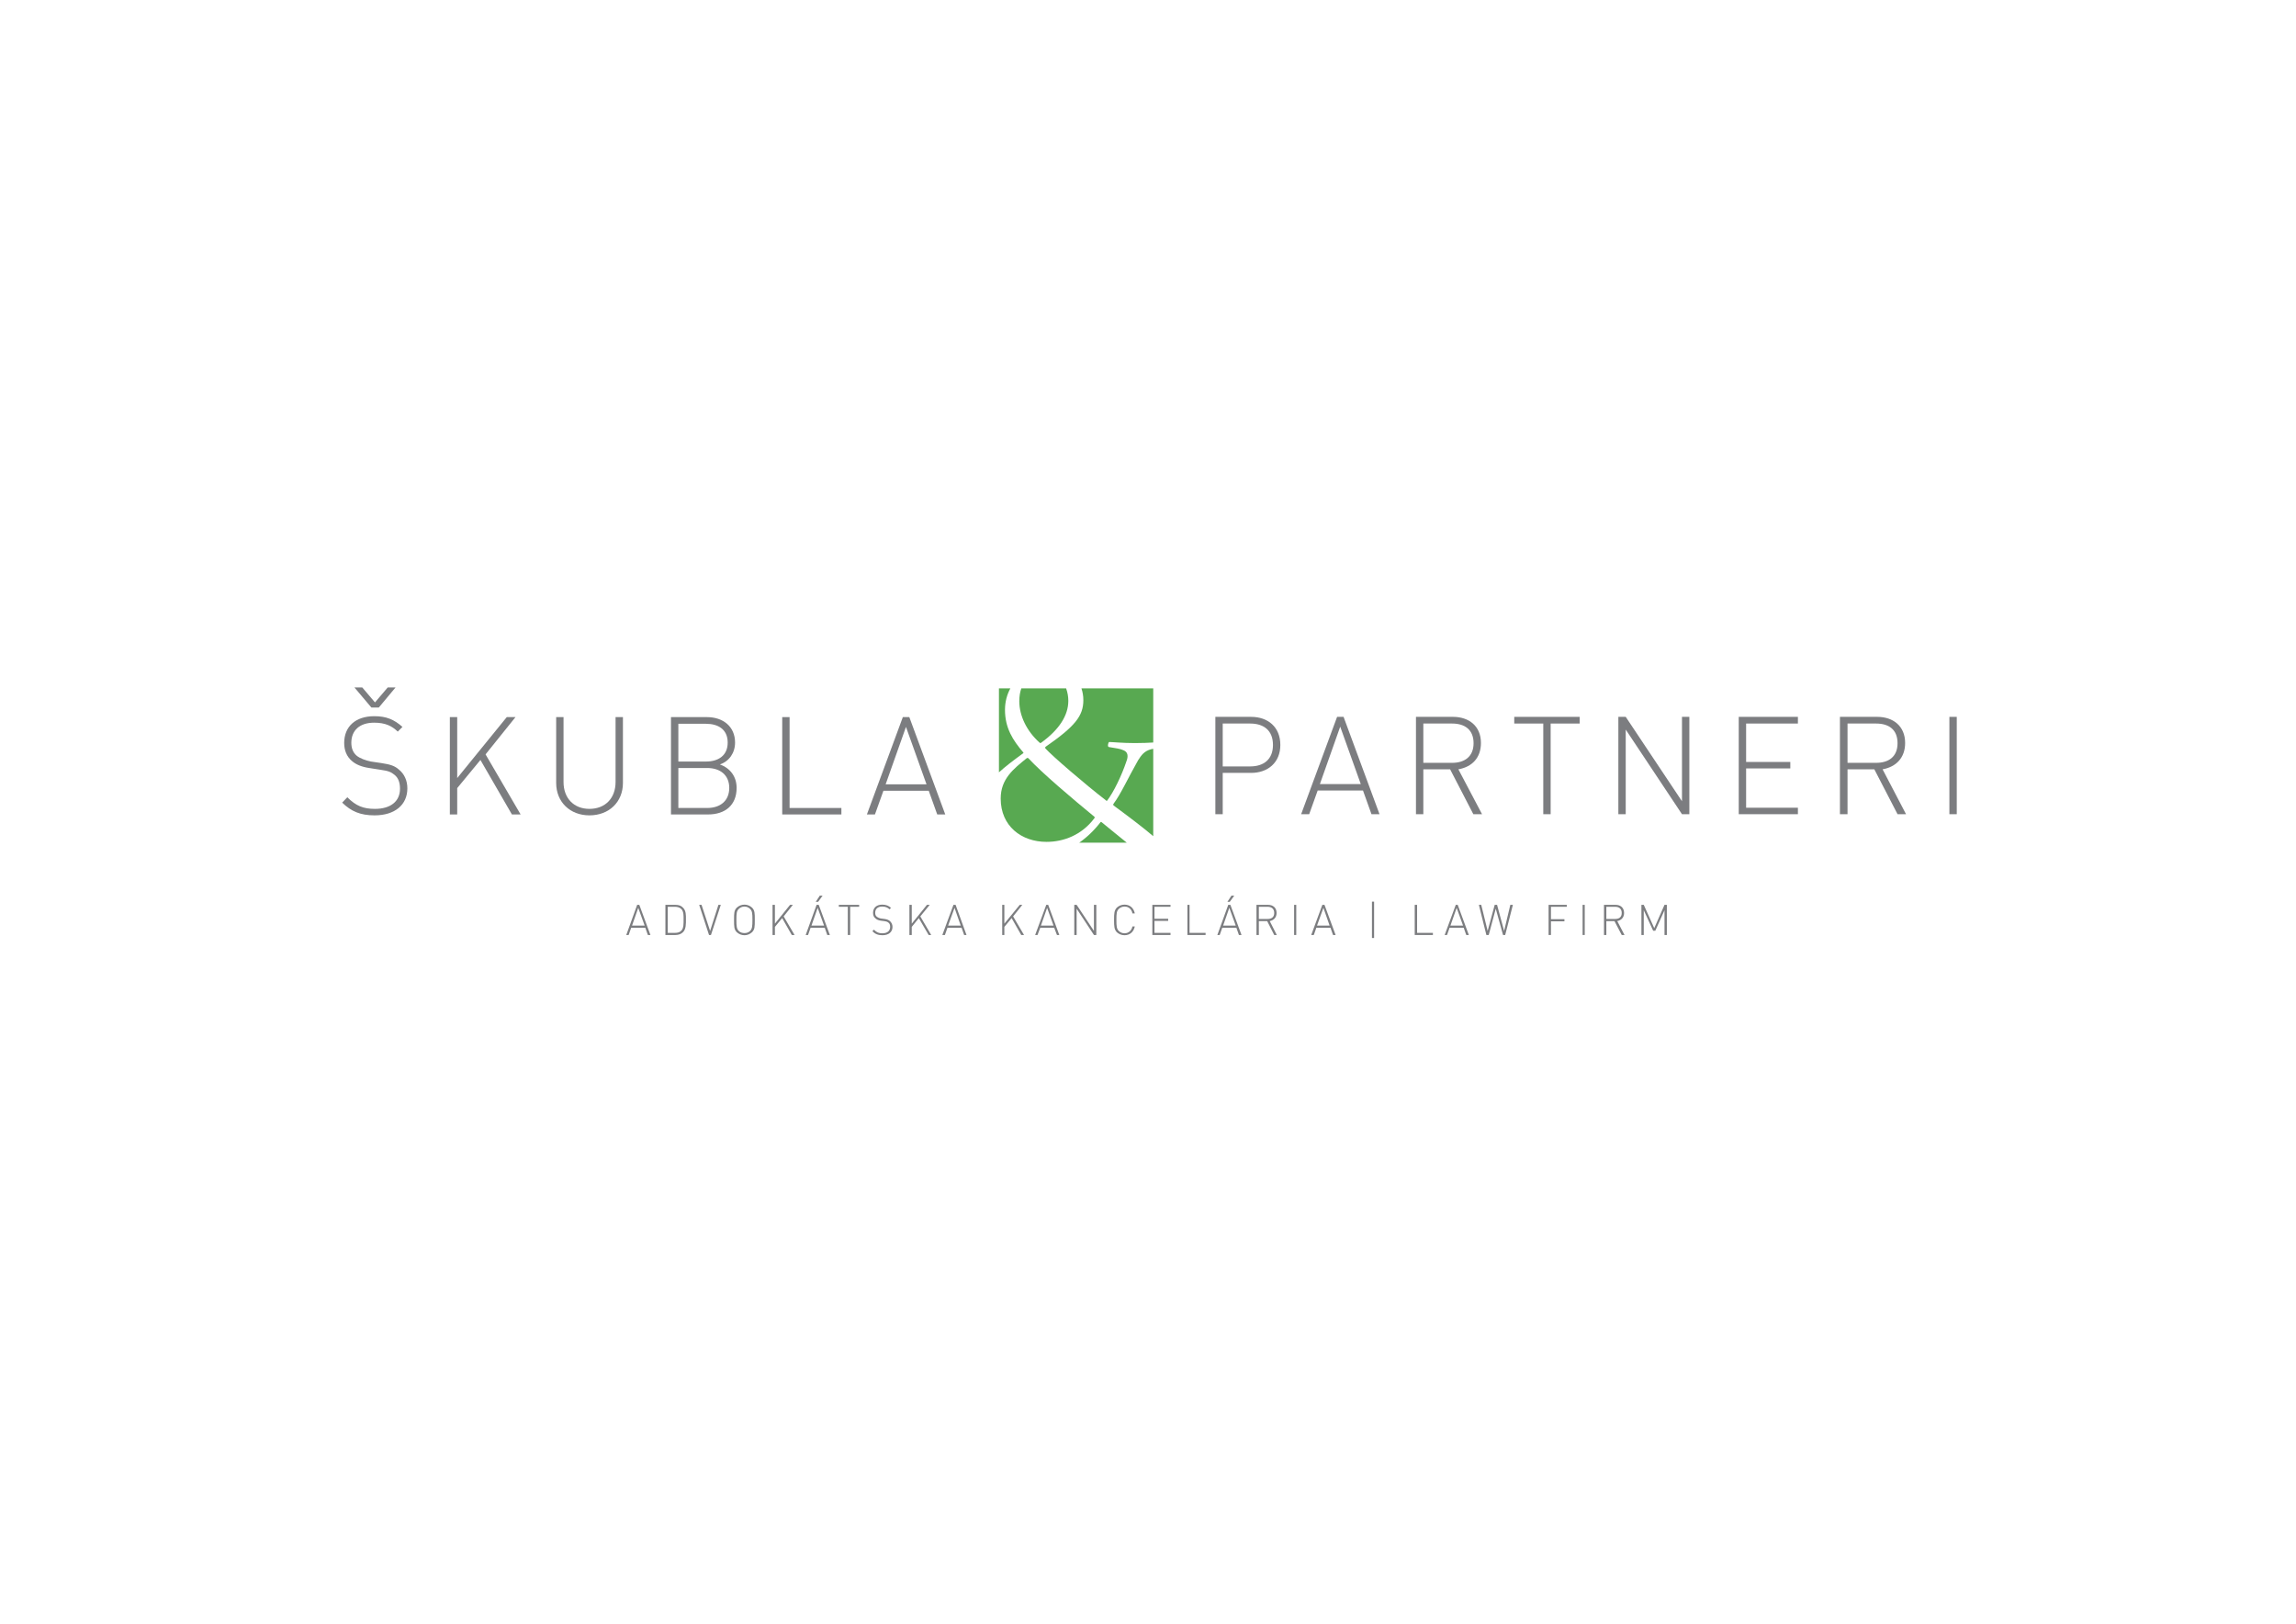
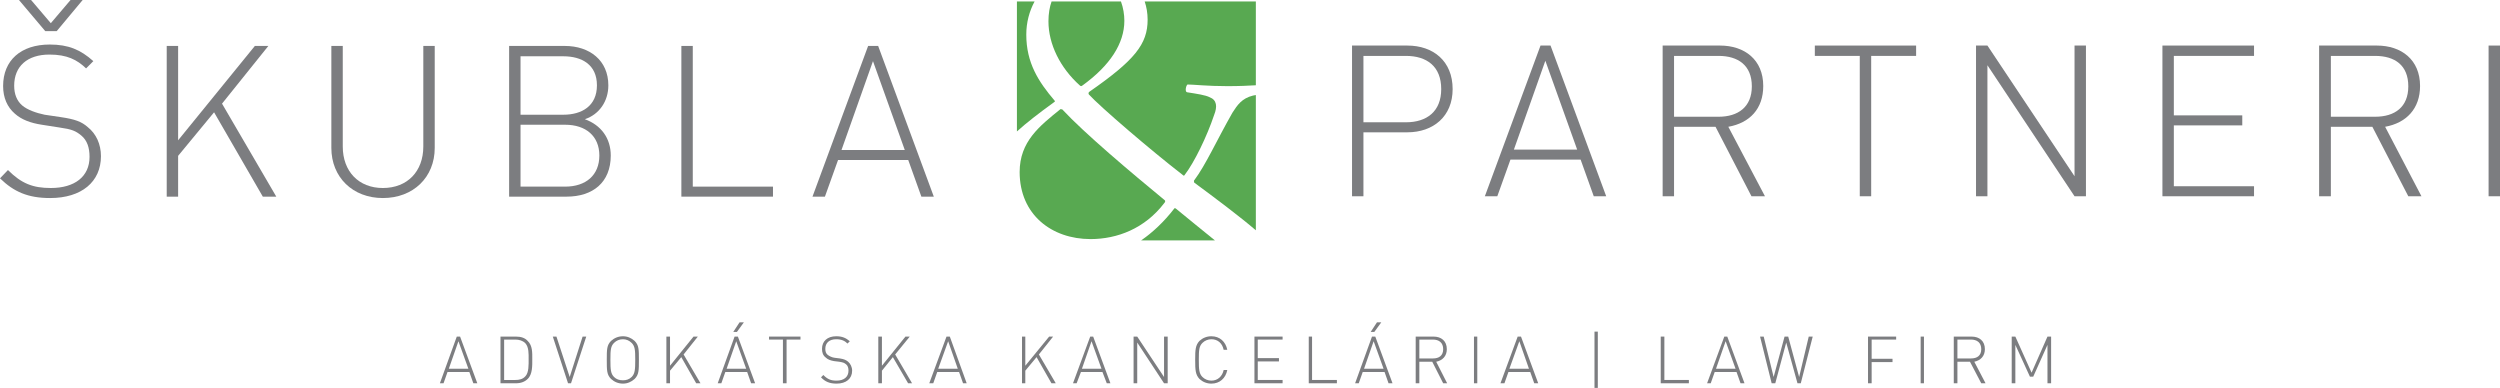
- <svg xmlns="http://www.w3.org/2000/svg" viewBox="0 0 1122.52 793.707" xml:space="preserve" id="svg2" version="1.1">
+ <svg xmlns="http://www.w3.org/2000/svg" viewBox="0 0 789.378 122.483" height="122.483" width="789.378" xml:space="preserve" id="svg2" version="1.1">
  <defs id="defs6">
    <clipPath id="clipPath22" clipPathUnits="userSpaceOnUse">
      <path id="path20" d="M 0,595.28 H 841.89 V 0 H 0 Z" />
    </clipPath>
  </defs>
-   <g transform="matrix(1.333333,0,0,-1.333333,0,793.7067)" id="g10">
+   <g transform="matrix(1.333333,0,0,-1.333333,-167.2885,457.6768)" id="g10">
    <g transform="translate(236.6177,255.1579)" id="g12">
      <path id="path14" style="fill:#7c7d80;fill-opacity:1;fill-rule:nonzero;stroke:none" d="m 0,0 h -5.176 l -0.94,-2.665 h -0.863 l 4,11.056 h 0.782 L 1.882,-2.665 H 0.942 L 0,0 m -4.863,0.782 h 4.626 l -2.351,6.512 z" />
    </g>
    <g id="g16">
      <g clip-path="url(#clipPath22)" id="g18">
        <g transform="translate(250.4175,253.5134)" id="g24">
          <path id="path26" style="fill:#7c7d80;fill-opacity:1;fill-rule:nonzero;stroke:none" d="m 0,0 c -0.628,-0.629 -1.568,-1.021 -2.745,-1.021 h -3.684 v 11.056 h 3.684 C -1.568,10.035 -0.628,9.723 0,9.017 1.177,7.916 1.099,6.192 1.099,4.702 1.099,3.213 1.177,1.092 0,0 m -0.548,8.47 c -0.628,0.621 -1.49,0.858 -2.353,0.858 h -2.664 v -9.565 h 2.664 c 0.863,0 1.725,0.156 2.353,0.861 0.863,0.861 0.783,2.825 0.783,4.078 0,1.179 0.08,2.821 -0.783,3.768" />
        </g>
        <g transform="translate(259.9854,252.4929)" id="g28">
          <path id="path30" style="fill:#7c7d80;fill-opacity:1;fill-rule:nonzero;stroke:none" d="m 0,0 -3.608,11.056 h 0.863 L 0.392,1.485 3.449,11.056 H 4.313 L 0.705,0 Z" />
        </g>
        <g transform="translate(275.7471,253.5134)" id="g32">
          <path id="path34" style="fill:#7c7d80;fill-opacity:1;fill-rule:nonzero;stroke:none" d="m 0,0 c -0.785,-0.709 -1.727,-1.103 -2.747,-1.103 -1.096,0 -2.036,0.394 -2.823,1.103 -1.018,1.018 -1.018,2.035 -1.018,4.548 0,2.43 0,3.449 1.018,4.469 0.787,0.706 1.727,1.096 2.823,1.096 1.02,0 1.962,-0.39 2.747,-1.096 C 1.02,7.997 1.02,6.978 1.02,4.548 1.02,2.035 1.02,1.018 0,0 m -0.707,8.545 c -0.548,0.546 -1.255,0.863 -2.04,0.863 -0.861,0 -1.568,-0.317 -2.116,-0.863 -0.783,-0.783 -0.864,-1.646 -0.864,-3.997 0,-2.354 0.081,-3.295 0.864,-4.083 0.548,-0.546 1.255,-0.782 2.116,-0.782 0.785,0 1.492,0.236 2.04,0.782 0.785,0.788 0.861,1.729 0.861,4.083 0,2.351 -0.076,3.214 -0.861,3.997" />
        </g>
        <g transform="translate(286.8042,258.6853)" id="g36">
          <path id="path38" style="fill:#7c7d80;fill-opacity:1;fill-rule:nonzero;stroke:none" d="m 0,0 -2.668,-3.212 v -2.98 H -3.529 V 4.863 h 0.861 v -6.901 l 5.567,6.901 h 1.02 L 0.548,0.63 4.546,-6.192 H 3.528 Z" />
        </g>
        <g transform="translate(302.4077,255.1579)" id="g40">
          <path id="path42" style="fill:#7c7d80;fill-opacity:1;fill-rule:nonzero;stroke:none" d="m 0,0 h -5.177 l -0.941,-2.665 h -0.861 l 3.997,11.056 h 0.783 L 1.881,-2.665 H 0.937 L 0,0 m -4.864,0.782 h 4.627 L -2.591,7.294 -4.864,0.782 m 1.569,8.707 1.489,2.273 h 1.021 L -2.432,9.489 Z" />
        </g>
        <g transform="translate(311.7378,252.4929)" id="g44">
          <path id="path46" style="fill:#7c7d80;fill-opacity:1;fill-rule:nonzero;stroke:none" d="m 0,0 h -0.863 v 10.349 h -3.293 v 0.707 H 3.293 V 10.349 H 0 Z" />
        </g>
        <g transform="translate(323.5781,252.4109)" id="g48">
          <path id="path50" style="fill:#7c7d80;fill-opacity:1;fill-rule:nonzero;stroke:none" d="m 0,0 c -1.648,0 -2.745,0.474 -3.684,1.492 l 0.546,0.55 C -2.118,1.021 -1.335,0.709 0,0.709 c 1.725,0 2.823,0.858 2.823,2.354 0,0.628 -0.156,1.173 -0.55,1.489 C 1.805,4.945 1.566,5.021 0.628,5.181 L -0.63,5.335 c -0.86,0.154 -1.488,0.394 -1.958,0.863 -0.626,0.468 -0.861,1.177 -0.861,2.036 0,1.807 1.253,2.982 3.371,2.982 1.409,0 2.275,-0.391 3.214,-1.175 L 2.588,9.491 c -0.628,0.628 -1.413,1.02 -2.666,1.02 -1.649,0 -2.589,-0.864 -2.589,-2.277 0,-0.624 0.157,-1.093 0.549,-1.41 C -1.727,6.512 -1.096,6.198 -0.47,6.12 L 0.783,5.963 C 1.805,5.805 2.273,5.569 2.745,5.181 3.293,4.707 3.685,3.924 3.685,3.063 3.685,1.176 2.273,0 0,0" />
        </g>
        <g transform="translate(336.9062,258.6853)" id="g52">
          <path id="path54" style="fill:#7c7d80;fill-opacity:1;fill-rule:nonzero;stroke:none" d="m 0,0 -2.588,-3.212 v -2.98 H -3.447 V 4.863 h 0.859 v -6.901 l 5.57,6.901 H 4.001 L 0.55,0.63 l 4,-6.822 H 3.61 Z" />
        </g>
        <g transform="translate(352.5894,255.1579)" id="g56">
          <path id="path58" style="fill:#7c7d80;fill-opacity:1;fill-rule:nonzero;stroke:none" d="m 0,0 h -5.174 l -0.942,-2.665 h -0.942 l 4.079,11.056 h 0.785 L 1.803,-2.665 H 0.942 L 0,0 m -4.939,0.782 h 4.628 l -2.275,6.512 z" />
        </g>
        <g transform="translate(370.9395,258.6853)" id="g60">
          <path id="path62" style="fill:#7c7d80;fill-opacity:1;fill-rule:nonzero;stroke:none" d="m 0,0 -2.667,-3.212 v -2.98 H -3.449 V 4.863 h 0.782 V -2.038 L 2.979,4.863 H 3.921 L 0.548,0.63 4.546,-6.192 H 3.527 Z" />
        </g>
        <g transform="translate(386.5444,255.1579)" id="g64">
          <path id="path66" style="fill:#7c7d80;fill-opacity:1;fill-rule:nonzero;stroke:none" d="m 0,0 h -5.098 l -1.02,-2.665 h -0.861 l 4.078,11.056 h 0.702 L 1.882,-2.665 H 1.021 L 0,0 m -4.861,0.782 h 4.624 L -2.59,7.294 Z" />
        </g>
        <g transform="translate(394.7769,262.1374)" id="g68">
          <path id="path70" style="fill:#7c7d80;fill-opacity:1;fill-rule:nonzero;stroke:none" d="M 0,0 V -9.645 H -0.864 V 1.411 H 0 l 6.351,-9.57 v 9.57 H 7.214 V -9.645 H 6.351 Z" />
        </g>
        <g transform="translate(412.3413,252.4109)" id="g72">
          <path id="path74" style="fill:#7c7d80;fill-opacity:1;fill-rule:nonzero;stroke:none" d="m 0,0 c -1.096,0 -2.038,0.394 -2.823,1.103 -0.939,1.017 -1.018,2.035 -1.018,4.547 0,2.43 0.079,3.45 1.018,4.469 0.785,0.706 1.727,1.097 2.823,1.097 1.96,0 3.372,-1.255 3.763,-3.214 H 2.902 C 2.588,9.572 1.492,10.511 0,10.511 -0.785,10.511 -1.57,10.193 -2.116,9.647 -2.901,8.864 -2.979,8.002 -2.979,5.65 -2.979,3.297 -2.901,2.355 -2.116,1.567 -1.57,1.021 -0.785,0.709 0,0.709 c 1.492,0 2.588,1.018 2.902,2.51 H 3.763 C 3.372,1.257 1.96,0 0,0" />
        </g>
        <g transform="translate(422.5352,263.5486)" id="g76">
          <path id="path78" style="fill:#7c7d80;fill-opacity:1;fill-rule:nonzero;stroke:none" d="M 0,0 H 6.666 V -0.707 H 0.785 V -5.098 H 5.806 V -5.881 H 0.785 v -4.391 h 5.881 v -0.784 H 0 Z" />
        </g>
        <g transform="translate(435.3975,263.5486)" id="g80">
          <path id="path82" style="fill:#7c7d80;fill-opacity:1;fill-rule:nonzero;stroke:none" d="m 0,0 h 0.783 v -10.272 h 5.881 v -0.784 H 0 Z" />
        </g>
        <g transform="translate(453.3516,255.1579)" id="g84">
          <path id="path86" style="fill:#7c7d80;fill-opacity:1;fill-rule:nonzero;stroke:none" d="m 0,0 h -5.177 l -0.938,-2.665 h -0.862 l 3.998,11.056 h 0.783 L 1.882,-2.665 H 0.939 L 0,0 m -4.86,0.782 h 4.623 L -2.588,7.294 -4.86,0.782 m 1.568,8.707 1.487,2.273 h 1.023 l -1.65,-2.273 z" />
        </g>
        <g transform="translate(464.6445,257.5915)" id="g88">
          <path id="path90" style="fill:#7c7d80;fill-opacity:1;fill-rule:nonzero;stroke:none" d="M 0,0 H -3.059 V -5.099 H -3.922 V 5.957 h 4.235 c 1.803,0 3.136,-1.019 3.136,-2.98 C 3.449,1.331 2.429,0.309 0.939,0 L 3.527,-5.099 H 2.586 L 0,0 M 0.156,5.25 H -3.059 V 0.782 h 3.215 c 1.411,0 2.43,0.627 2.43,2.195 0,1.569 -1.019,2.273 -2.43,2.273" />
        </g>
        <path id="path92" style="fill:#7c7d80;fill-opacity:1;fill-rule:evenodd;stroke:none" d="m 474.523,263.549 h 0.784 v -11.056 h -0.784 z" />
        <g transform="translate(487.8525,255.1579)" id="g94">
          <path id="path96" style="fill:#7c7d80;fill-opacity:1;fill-rule:nonzero;stroke:none" d="m 0,0 h -5.174 l -0.941,-2.665 h -0.941 l 4.077,11.056 h 0.785 L 1.885,-2.665 H 0.941 L 0,0 m -4.939,0.782 h 4.627 l -2.276,6.512 z" />
        </g>
        <path id="path98" style="fill:#7c7d80;fill-opacity:1;fill-rule:evenodd;stroke:none" d="m 503.064,264.725 h 0.785 v -13.33 h -0.785 z" />
        <g transform="translate(518.748,263.5486)" id="g100">
          <path id="path102" style="fill:#7c7d80;fill-opacity:1;fill-rule:nonzero;stroke:none" d="m 0,0 h 0.863 v -10.272 h 5.803 v -0.784 H 0 Z" />
        </g>
        <g transform="translate(536.7041,255.1579)" id="g104">
          <path id="path106" style="fill:#7c7d80;fill-opacity:1;fill-rule:nonzero;stroke:none" d="m 0,0 h -5.174 l -0.941,-2.665 h -0.862 l 4.076,11.056 h 0.707 L 1.884,-2.665 H 0.944 L 0,0 m -4.862,0.782 h 4.628 l -2.352,6.512 z" />
        </g>
        <g transform="translate(551.1328,252.4929)" id="g108">
          <path id="path110" style="fill:#7c7d80;fill-opacity:1;fill-rule:nonzero;stroke:none" d="M 0,0 -2.667,9.645 -5.255,0 h -0.859 l -2.747,11.056 h 0.863 l 2.352,-9.571 2.587,9.571 h 0.865 L 0.392,1.485 2.667,11.056 H 3.608 L 0.783,0 Z" />
        </g>
        <g transform="translate(568.6973,258.2937)" id="g112">
-           <path id="path114" style="fill:#7c7d80;fill-opacity:1;fill-rule:nonzero;stroke:none" d="M 0,0 H 4.941 V -0.785 H 0 V -5.801 H -0.861 V 5.255 H 5.803 V 4.548 L 0,4.548 Z" />
+           <path id="path114" style="fill:#7c7d80;fill-opacity:1;fill-rule:nonzero;stroke:none" d="M 0,0 H 4.941 V -0.785 H 0 V -5.801 H -0.861 V 5.255 H 5.803 V 4.548 H 0 Z" />
        </g>
        <path id="path116" style="fill:#7c7d80;fill-opacity:1;fill-rule:evenodd;stroke:none" d="m 580.304,263.549 h 0.782 v -11.056 h -0.782 z" />
        <g transform="translate(591.9863,257.5915)" id="g118">
          <path id="path120" style="fill:#7c7d80;fill-opacity:1;fill-rule:nonzero;stroke:none" d="M 0,0 H -2.979 V -5.099 H -3.841 V 5.957 h 4.235 c 1.802,0 3.134,-1.019 3.134,-2.98 C 3.528,1.331 2.511,0.309 1.021,0 L 3.685,-5.099 H 2.667 L 0,0 M 0.234,5.25 H -2.979 V 0.782 h 3.213 c 1.415,0 2.433,0.627 2.433,2.195 0,1.569 -1.018,2.273 -2.433,2.273" />
        </g>
        <g transform="translate(610.335,261.5886)" id="g122">
          <path id="path124" style="fill:#7c7d80;fill-opacity:1;fill-rule:nonzero;stroke:none" d="M 0,0 -3.372,-7.53 H -4.155 L -7.606,0 V -9.096 H -8.468 V 1.96 h 0.862 L -3.764,-6.59 0,1.96 H 0.863 V -9.096 H 0 Z" />
        </g>
        <g transform="translate(403.9326,293.8571)" id="g126">
          <path id="path128" style="fill:#58a951;fill-opacity:1;fill-rule:evenodd;stroke:none" d="M 0,0 C -0.131,0.127 -0.393,0.127 -0.393,0 -2.832,-3.145 -5.475,-5.623 -8.228,-7.524 H 9.24 C 6.289,-5.104 3.117,-2.587 0,0" />
        </g>
        <g transform="translate(366.9331,302.5193)" id="g130">
          <path id="path132" style="fill:#58a951;fill-opacity:1;fill-rule:evenodd;stroke:none" d="m 0,0 c 0,-10.108 7.606,-15.88 16.792,-15.88 6.297,0 12.859,2.49 17.452,8.527 0.266,0.262 0.266,0.525 0.134,0.66 C 26.241,0 15.351,9.182 10.099,14.823 c 0,0 -0.523,0.132 -0.523,0 C 4.717,10.885 0,7.217 0,0" />
        </g>
        <g transform="translate(381.229,322.9802)" id="g134">
          <path id="path136" style="fill:#58a951;fill-opacity:1;fill-rule:evenodd;stroke:none" d="M 0,0 C 0,0 0.266,-0.254 0.528,0 7.09,4.731 10.5,9.98 10.5,15.359 c 0,1.46 -0.254,3.066 -0.809,4.578 H -6.732 C -7.207,18.594 -7.476,17.025 -7.476,15.228 -7.476,9.849 -4.72,4.204 0,0" />
        </g>
        <g transform="translate(417.3188,316.5603)" id="g138">
          <path id="path140" style="fill:#58a951;fill-opacity:1;fill-rule:evenodd;stroke:none" d="m 0,0 c -3.807,-6.696 -6.3,-12.338 -9.052,-16.01 -0.135,0 0,-0.529 0,-0.529 4.883,-3.593 11.051,-8.239 14.6,-11.3 V 4.19 C 5.277,4.137 5.036,4.092 4.855,4.062 2.227,3.402 1.179,1.834 0,0" />
        </g>
        <g transform="translate(397.2393,338.6013)" id="g142">
          <path id="path144" style="fill:#58a951;fill-opacity:1;fill-rule:evenodd;stroke:none" d="m 0,0 c 0,-5.772 -3.017,-9.579 -13.775,-17.059 -0.263,-0.13 -0.263,-0.527 -0.132,-0.659 2.625,-2.889 14.697,-13.247 22.176,-19.019 0.258,-0.266 0.394,-0.266 0.528,0 2.23,2.889 5.244,9.05 6.951,14.168 0.79,1.962 0.655,3.541 -1.048,4.196 -1.048,0.525 -2.89,0.787 -5.379,1.184 -0.524,0.13 -0.262,1.568 0.131,1.837 1.31,0 4.724,-0.393 9.448,-0.393 2.809,0 5.066,0.107 6.728,0.209 V 4.316 H -0.698 C -0.252,2.988 0,1.546 0,0" />
        </g>
        <g transform="translate(375.0674,319.0461)" id="g146">
          <path id="path148" style="fill:#58a951;fill-opacity:1;fill-rule:evenodd;stroke:none" d="m 0,0 c 0.258,0.134 0.258,0.266 0.127,0.4 -3.799,4.458 -6.689,8.924 -6.689,15.61 0,2.895 0.723,5.56 1.97,7.861 H -8.78 V -6.917 C -6.555,-4.897 -3.677,-2.661 0,0" />
        </g>
        <g transform="translate(458.7422,311.924)" id="g150">
          <path id="path152" style="fill:#7c7d80;fill-opacity:1;fill-rule:nonzero;stroke:none" d="m 0,0 h -10.396 v -15.143 h -2.701 V 20.545 H 0 c 6.14,0 10.728,-3.68 10.728,-10.309 C 10.728,3.765 6.14,0 0,0 m -0.326,18.095 h -10.07 V 2.375 h 10.07 c 4.913,0 8.35,2.539 8.35,7.861 0,5.402 -3.437,7.859 -8.35,7.859" />
        </g>
        <g transform="translate(499.7793,305.4592)" id="g154">
          <path id="path156" style="fill:#7c7d80;fill-opacity:1;fill-rule:nonzero;stroke:none" d="m 0,0 h -16.619 l -3.111,-8.678 h -2.949 L -9.497,27.01 h 2.373 L 6.058,-8.678 H 3.11 L 0,0 M -15.802,2.375 H -0.82 l -7.533,21.039 z" />
        </g>
        <g transform="translate(531.7266,313.2346)" id="g158">
          <path id="path160" style="fill:#7c7d80;fill-opacity:1;fill-rule:nonzero;stroke:none" d="m 0,0 h -9.824 v -16.454 h -2.7 V 19.235 H 1.063 C 6.877,19.235 11.3,15.883 11.3,9.662 11.3,4.257 8.104,0.901 3.027,0 l 8.681,-16.454 H 8.514 L 0,0 M 0.736,16.785 H -9.824 V 2.377 h 10.56 c 4.584,0 7.862,2.289 7.862,7.203 0,4.993 -3.278,7.205 -7.862,7.205" />
        </g>
        <g transform="translate(568.5879,296.781)" id="g162">
          <path id="path164" style="fill:#7c7d80;fill-opacity:1;fill-rule:nonzero;stroke:none" d="m 0,0 h -2.703 v 33.238 h -10.642 v 2.45 H 10.64 v -2.45 H 0 Z" />
        </g>
        <g transform="translate(596.1152,327.8073)" id="g166">
          <path id="path168" style="fill:#7c7d80;fill-opacity:1;fill-rule:nonzero;stroke:none" d="M 0,0 V -31.026 H -2.702 V 4.662 H 0 L 20.629,-26.281 V 4.662 h 2.703 v -35.688 h -2.703 z" />
        </g>
        <g transform="translate(637.5576,332.4695)" id="g170">
          <path id="path172" style="fill:#7c7d80;fill-opacity:1;fill-rule:nonzero;stroke:none" d="M 0,0 H 21.694 V -2.45 H 2.702 V -16.533 H 18.91 v -2.371 H 2.702 v -14.412 h 18.992 v -2.372 H 0 Z" />
        </g>
        <g transform="translate(687.2725,313.2346)" id="g174">
          <path id="path176" style="fill:#7c7d80;fill-opacity:1;fill-rule:nonzero;stroke:none" d="m 0,0 h -9.825 v -16.454 h -2.784 V 19.235 H 1.062 c 5.813,0 10.235,-3.352 10.235,-9.573 C 11.297,4.257 8.022,0.901 3.026,0 l 8.6,-16.454 H 8.513 L 0,0 M 0.653,16.785 H -9.825 V 2.377 H 0.653 c 4.669,0 7.86,2.289 7.86,7.203 0,4.993 -3.191,7.205 -7.86,7.205" />
        </g>
        <path id="path178" style="fill:#7c7d80;fill-opacity:1;fill-rule:evenodd;stroke:none" d="m 714.798,332.469 h 2.702 v -35.688 h -2.702 z" />
        <g transform="translate(137.3374,296.3581)" id="g180">
          <path id="path182" style="fill:#7c7d80;fill-opacity:1;fill-rule:nonzero;stroke:none" d="m 0,0 c -5.241,0 -8.597,1.478 -11.871,4.668 l 1.885,1.964 c 3.19,-3.192 5.892,-4.255 10.15,-4.255 5.649,0 9.169,2.7 9.169,7.369 0,2.209 -0.573,3.93 -1.967,5.075 -1.308,1.065 -2.209,1.473 -5.157,1.884 l -4.175,0.654 c -2.701,0.409 -4.83,1.229 -6.383,2.619 -1.801,1.555 -2.784,3.767 -2.784,6.553 0,6.053 4.173,9.823 11.051,9.823 4.419,0 7.285,-1.229 10.314,-3.931 L 8.515,30.702 c -2.13,2.048 -4.503,3.275 -8.679,3.275 -5.238,0 -8.349,-2.78 -8.349,-7.367 0,-2.048 0.656,-3.601 1.882,-4.669 1.229,-1.062 3.354,-1.797 5.323,-2.209 l 3.847,-0.57 C 5.895,18.667 7.45,18.097 8.924,16.785 10.888,15.229 12.035,12.775 12.035,9.909 12.035,3.849 7.45,0 0,0" />
        </g>
        <g transform="translate(176.1621,316.6648)" id="g184">
          <path id="path186" style="fill:#7c7d80;fill-opacity:1;fill-rule:nonzero;stroke:none" d="m 0,0 -8.513,-10.313 v -9.662 h -2.702 v 35.688 h 2.702 V -6.63 L 9.659,15.713 h 3.195 L 1.882,2.048 14.734,-19.975 h -3.191 z" />
        </g>
        <g transform="translate(216.1328,296.3581)" id="g188">
          <path id="path190" style="fill:#7c7d80;fill-opacity:1;fill-rule:nonzero;stroke:none" d="M 0,0 C -7.121,0 -12.198,4.914 -12.198,11.874 V 36.02 h 2.702 V 12.203 c 0,-5.895 3.767,-9.826 9.496,-9.826 5.811,0 9.58,3.931 9.58,9.826 V 36.02 h 2.703 V 11.874 C 12.283,4.914 7.205,0 0,0" />
        </g>
        <g transform="translate(259.6235,296.6897)" id="g192">
          <path id="path194" style="fill:#7c7d80;fill-opacity:1;fill-rule:nonzero;stroke:none" d="m 0,0 h -13.59 v 35.688 h 13.181 c 5.895,0 10.316,-3.435 10.316,-9.328 0,-3.764 -2.13,-6.875 -5.565,-8.024 3.844,-1.392 6.137,-4.501 6.137,-8.595 C 10.479,3.356 6.224,0 0,0 M -0.736,33.238 H -10.888 V 19.401 h 10.152 c 4.338,0 7.941,2.046 7.941,6.959 0,4.914 -3.603,6.878 -7.941,6.878 m 0.409,-16.21 H -10.888 V 2.373 h 10.561 c 4.914,0 8.104,2.699 8.104,7.368 0,4.587 -3.19,7.287 -8.104,7.287" />
        </g>
        <g transform="translate(286.8247,332.3781)" id="g196">
          <path id="path198" style="fill:#7c7d80;fill-opacity:1;fill-rule:nonzero;stroke:none" d="m 0,0 h 2.7 v -33.316 h 18.994 v -2.372 H 0 Z" />
        </g>
        <g transform="translate(340.5493,305.3679)" id="g200">
          <path id="path202" style="fill:#7c7d80;fill-opacity:1;fill-rule:nonzero;stroke:none" d="m 0,0 h -16.62 l -3.11,-8.678 h -2.946 L -9.499,27.01 h 2.375 L 6.056,-8.678 H 3.111 L 0,0 M -15.802,2.375 H -0.82 l -7.53,21.039 z" />
        </g>
        <g transform="translate(136.1875,335.8806)" id="g204">
          <path id="path206" style="fill:#7c7d80;fill-opacity:1;fill-rule:nonzero;stroke:none" d="m 0,0 -6.231,7.377 h 2.87 L 1.312,1.885 5.985,7.377 h 2.87 L 2.704,0 Z" />
        </g>
      </g>
    </g>
  </g>
</svg>
